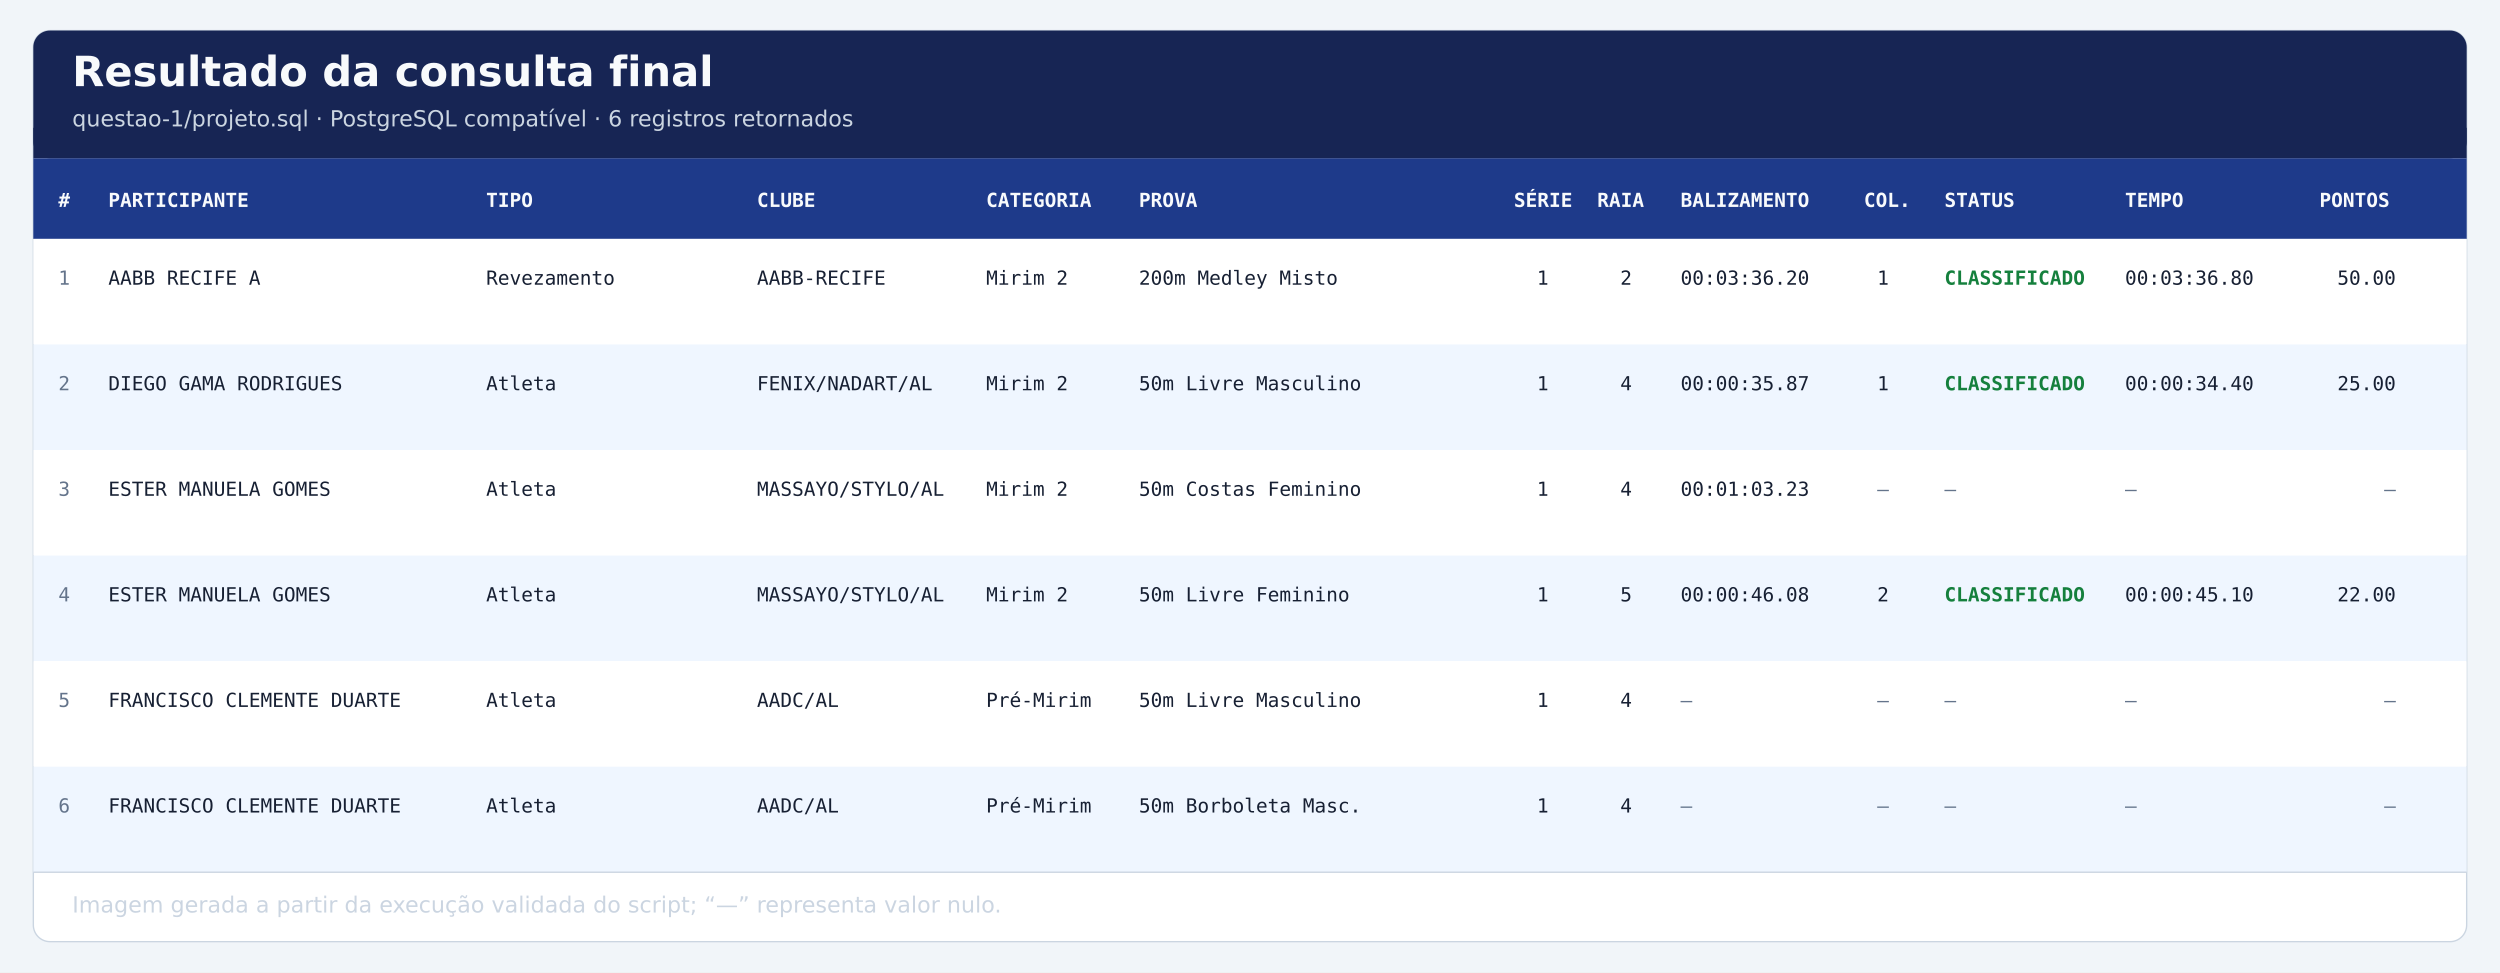
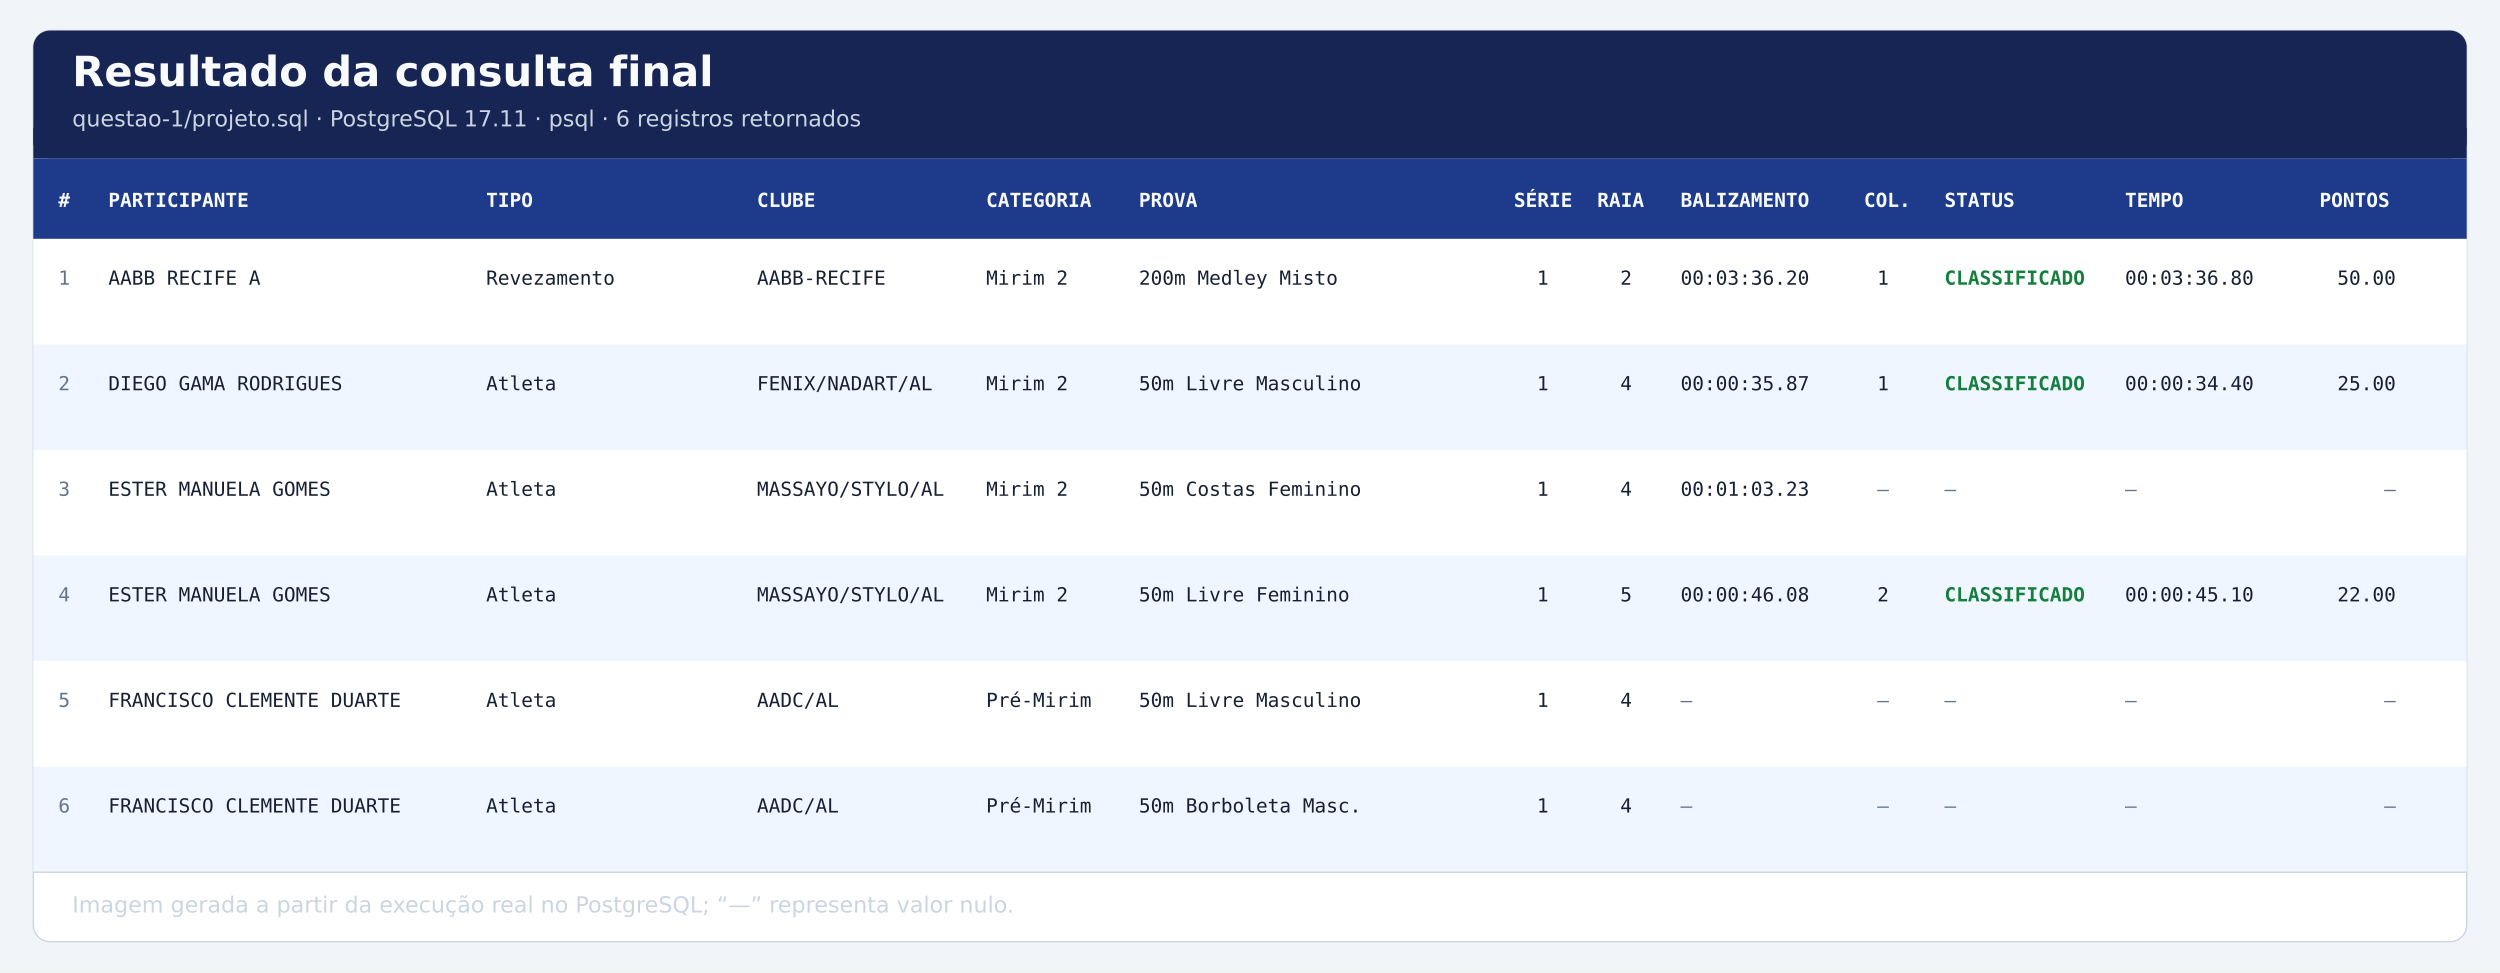
<svg xmlns="http://www.w3.org/2000/svg" width="1800" height="700" viewBox="0 0 1800 700">
  <defs>
    <style>
      .title { font: 700 30px 'DejaVu Sans', sans-serif; fill: #f8fafc; }
      .subtitle { font: 16px 'DejaVu Sans', sans-serif; fill: #cbd5e1; }
      .head { font: 700 14px 'DejaVu Sans Mono', monospace; fill: #f8fafc; }
      .cell { font: 14px 'DejaVu Sans Mono', monospace; fill: #172033; }
      .muted { fill: #64748b; }
      .ok { fill: #15803d; font-weight: 700; }
      .num { text-anchor: end; }
    </style>
  </defs>
  <rect width="1800" height="700" fill="#f1f5f9" />
  <rect x="24" y="22" width="1752" height="656" rx="12" fill="#ffffff" stroke="#cbd5e1" />
  <rect x="24" y="22" width="1752" height="92" rx="12" fill="#172554" />
  <rect x="24" y="92" width="1752" height="22" fill="#172554" />
  <text x="52" y="62" class="title">Resultado da consulta final</text>
-   <text x="52" y="91" class="subtitle">questao-1/projeto.sql · PostgreSQL compatível · 6 registros retornados</text>
+   <text x="52" y="91" class="subtitle">questao-1/projeto.sql · PostgreSQL 17.11 · psql · 6 registros retornados</text>
  <rect x="24" y="114" width="1752" height="58" fill="#1e3a8a" />
  <text x="42" y="149" class="head">#</text>
  <text x="78" y="149" class="head">PARTICIPANTE</text>
  <text x="350" y="149" class="head">TIPO</text>
  <text x="545" y="149" class="head">CLUBE</text>
  <text x="710" y="149" class="head">CATEGORIA</text>
  <text x="820" y="149" class="head">PROVA</text>
  <text x="1090" y="149" class="head">SÉRIE</text>
  <text x="1150" y="149" class="head">RAIA</text>
  <text x="1210" y="149" class="head">BALIZAMENTO</text>
  <text x="1342" y="149" class="head">COL.</text>
  <text x="1400" y="149" class="head">STATUS</text>
  <text x="1530" y="149" class="head">TEMPO</text>
  <text x="1670" y="149" class="head">PONTOS</text>
  <rect x="24" y="172" width="1752" height="76" fill="#ffffff" />
  <text x="42" y="205" class="cell muted">1</text>
  <text x="78" y="205" class="cell">AABB RECIFE A</text>
  <text x="350" y="205" class="cell">Revezamento</text>
  <text x="545" y="205" class="cell">AABB-RECIFE</text>
  <text x="710" y="205" class="cell">Mirim 2</text>
  <text x="820" y="205" class="cell">200m Medley Misto</text>
  <text x="1115" y="205" class="cell num">1</text>
  <text x="1175" y="205" class="cell num">2</text>
  <text x="1210" y="205" class="cell">00:03:36.20</text>
  <text x="1360" y="205" class="cell num">1</text>
  <text x="1400" y="205" class="cell ok">CLASSIFICADO</text>
  <text x="1530" y="205" class="cell">00:03:36.80</text>
  <text x="1725" y="205" class="cell num">50.00</text>
  <rect x="24" y="248" width="1752" height="76" fill="#eff6ff" />
  <text x="42" y="281" class="cell muted">2</text>
  <text x="78" y="281" class="cell">DIEGO GAMA RODRIGUES</text>
  <text x="350" y="281" class="cell">Atleta</text>
  <text x="545" y="281" class="cell">FENIX/NADART/AL</text>
  <text x="710" y="281" class="cell">Mirim 2</text>
  <text x="820" y="281" class="cell">50m Livre Masculino</text>
  <text x="1115" y="281" class="cell num">1</text>
  <text x="1175" y="281" class="cell num">4</text>
  <text x="1210" y="281" class="cell">00:00:35.87</text>
  <text x="1360" y="281" class="cell num">1</text>
  <text x="1400" y="281" class="cell ok">CLASSIFICADO</text>
  <text x="1530" y="281" class="cell">00:00:34.40</text>
  <text x="1725" y="281" class="cell num">25.00</text>
  <rect x="24" y="324" width="1752" height="76" fill="#ffffff" />
  <text x="42" y="357" class="cell muted">3</text>
  <text x="78" y="357" class="cell">ESTER MANUELA GOMES</text>
  <text x="350" y="357" class="cell">Atleta</text>
  <text x="545" y="357" class="cell">MASSAYO/STYLO/AL</text>
  <text x="710" y="357" class="cell">Mirim 2</text>
  <text x="820" y="357" class="cell">50m Costas Feminino</text>
  <text x="1115" y="357" class="cell num">1</text>
  <text x="1175" y="357" class="cell num">4</text>
  <text x="1210" y="357" class="cell">00:01:03.23</text>
  <text x="1360" y="357" class="cell num muted">—</text>
  <text x="1400" y="357" class="cell muted">—</text>
  <text x="1530" y="357" class="cell muted">—</text>
  <text x="1725" y="357" class="cell num muted">—</text>
  <rect x="24" y="400" width="1752" height="76" fill="#eff6ff" />
  <text x="42" y="433" class="cell muted">4</text>
  <text x="78" y="433" class="cell">ESTER MANUELA GOMES</text>
  <text x="350" y="433" class="cell">Atleta</text>
  <text x="545" y="433" class="cell">MASSAYO/STYLO/AL</text>
  <text x="710" y="433" class="cell">Mirim 2</text>
  <text x="820" y="433" class="cell">50m Livre Feminino</text>
  <text x="1115" y="433" class="cell num">1</text>
  <text x="1175" y="433" class="cell num">5</text>
  <text x="1210" y="433" class="cell">00:00:46.08</text>
  <text x="1360" y="433" class="cell num">2</text>
  <text x="1400" y="433" class="cell ok">CLASSIFICADO</text>
  <text x="1530" y="433" class="cell">00:00:45.10</text>
  <text x="1725" y="433" class="cell num">22.00</text>
  <rect x="24" y="476" width="1752" height="76" fill="#ffffff" />
  <text x="42" y="509" class="cell muted">5</text>
  <text x="78" y="509" class="cell">FRANCISCO CLEMENTE DUARTE</text>
  <text x="350" y="509" class="cell">Atleta</text>
  <text x="545" y="509" class="cell">AADC/AL</text>
  <text x="710" y="509" class="cell">Pré-Mirim</text>
  <text x="820" y="509" class="cell">50m Livre Masculino</text>
  <text x="1115" y="509" class="cell num">1</text>
  <text x="1175" y="509" class="cell num">4</text>
  <text x="1210" y="509" class="cell muted">—</text>
  <text x="1360" y="509" class="cell num muted">—</text>
  <text x="1400" y="509" class="cell muted">—</text>
  <text x="1530" y="509" class="cell muted">—</text>
  <text x="1725" y="509" class="cell num muted">—</text>
  <rect x="24" y="552" width="1752" height="76" fill="#eff6ff" />
  <text x="42" y="585" class="cell muted">6</text>
  <text x="78" y="585" class="cell">FRANCISCO CLEMENTE DUARTE</text>
  <text x="350" y="585" class="cell">Atleta</text>
  <text x="545" y="585" class="cell">AADC/AL</text>
  <text x="710" y="585" class="cell">Pré-Mirim</text>
  <text x="820" y="585" class="cell">50m Borboleta Masc.</text>
  <text x="1115" y="585" class="cell num">1</text>
  <text x="1175" y="585" class="cell num">4</text>
  <text x="1210" y="585" class="cell muted">—</text>
  <text x="1360" y="585" class="cell num muted">—</text>
  <text x="1400" y="585" class="cell muted">—</text>
  <text x="1530" y="585" class="cell muted">—</text>
  <text x="1725" y="585" class="cell num muted">—</text>
  <line x1="24" y1="628" x2="1776" y2="628" stroke="#cbd5e1" />
-   <text x="52" y="657" class="subtitle" fill="#64748b">Imagem gerada a partir da execução validada do script; “—” representa valor nulo.</text>
+   <text x="52" y="657" class="subtitle" fill="#64748b">Imagem gerada a partir da execução real no PostgreSQL; “—” representa valor nulo.</text>
</svg>
